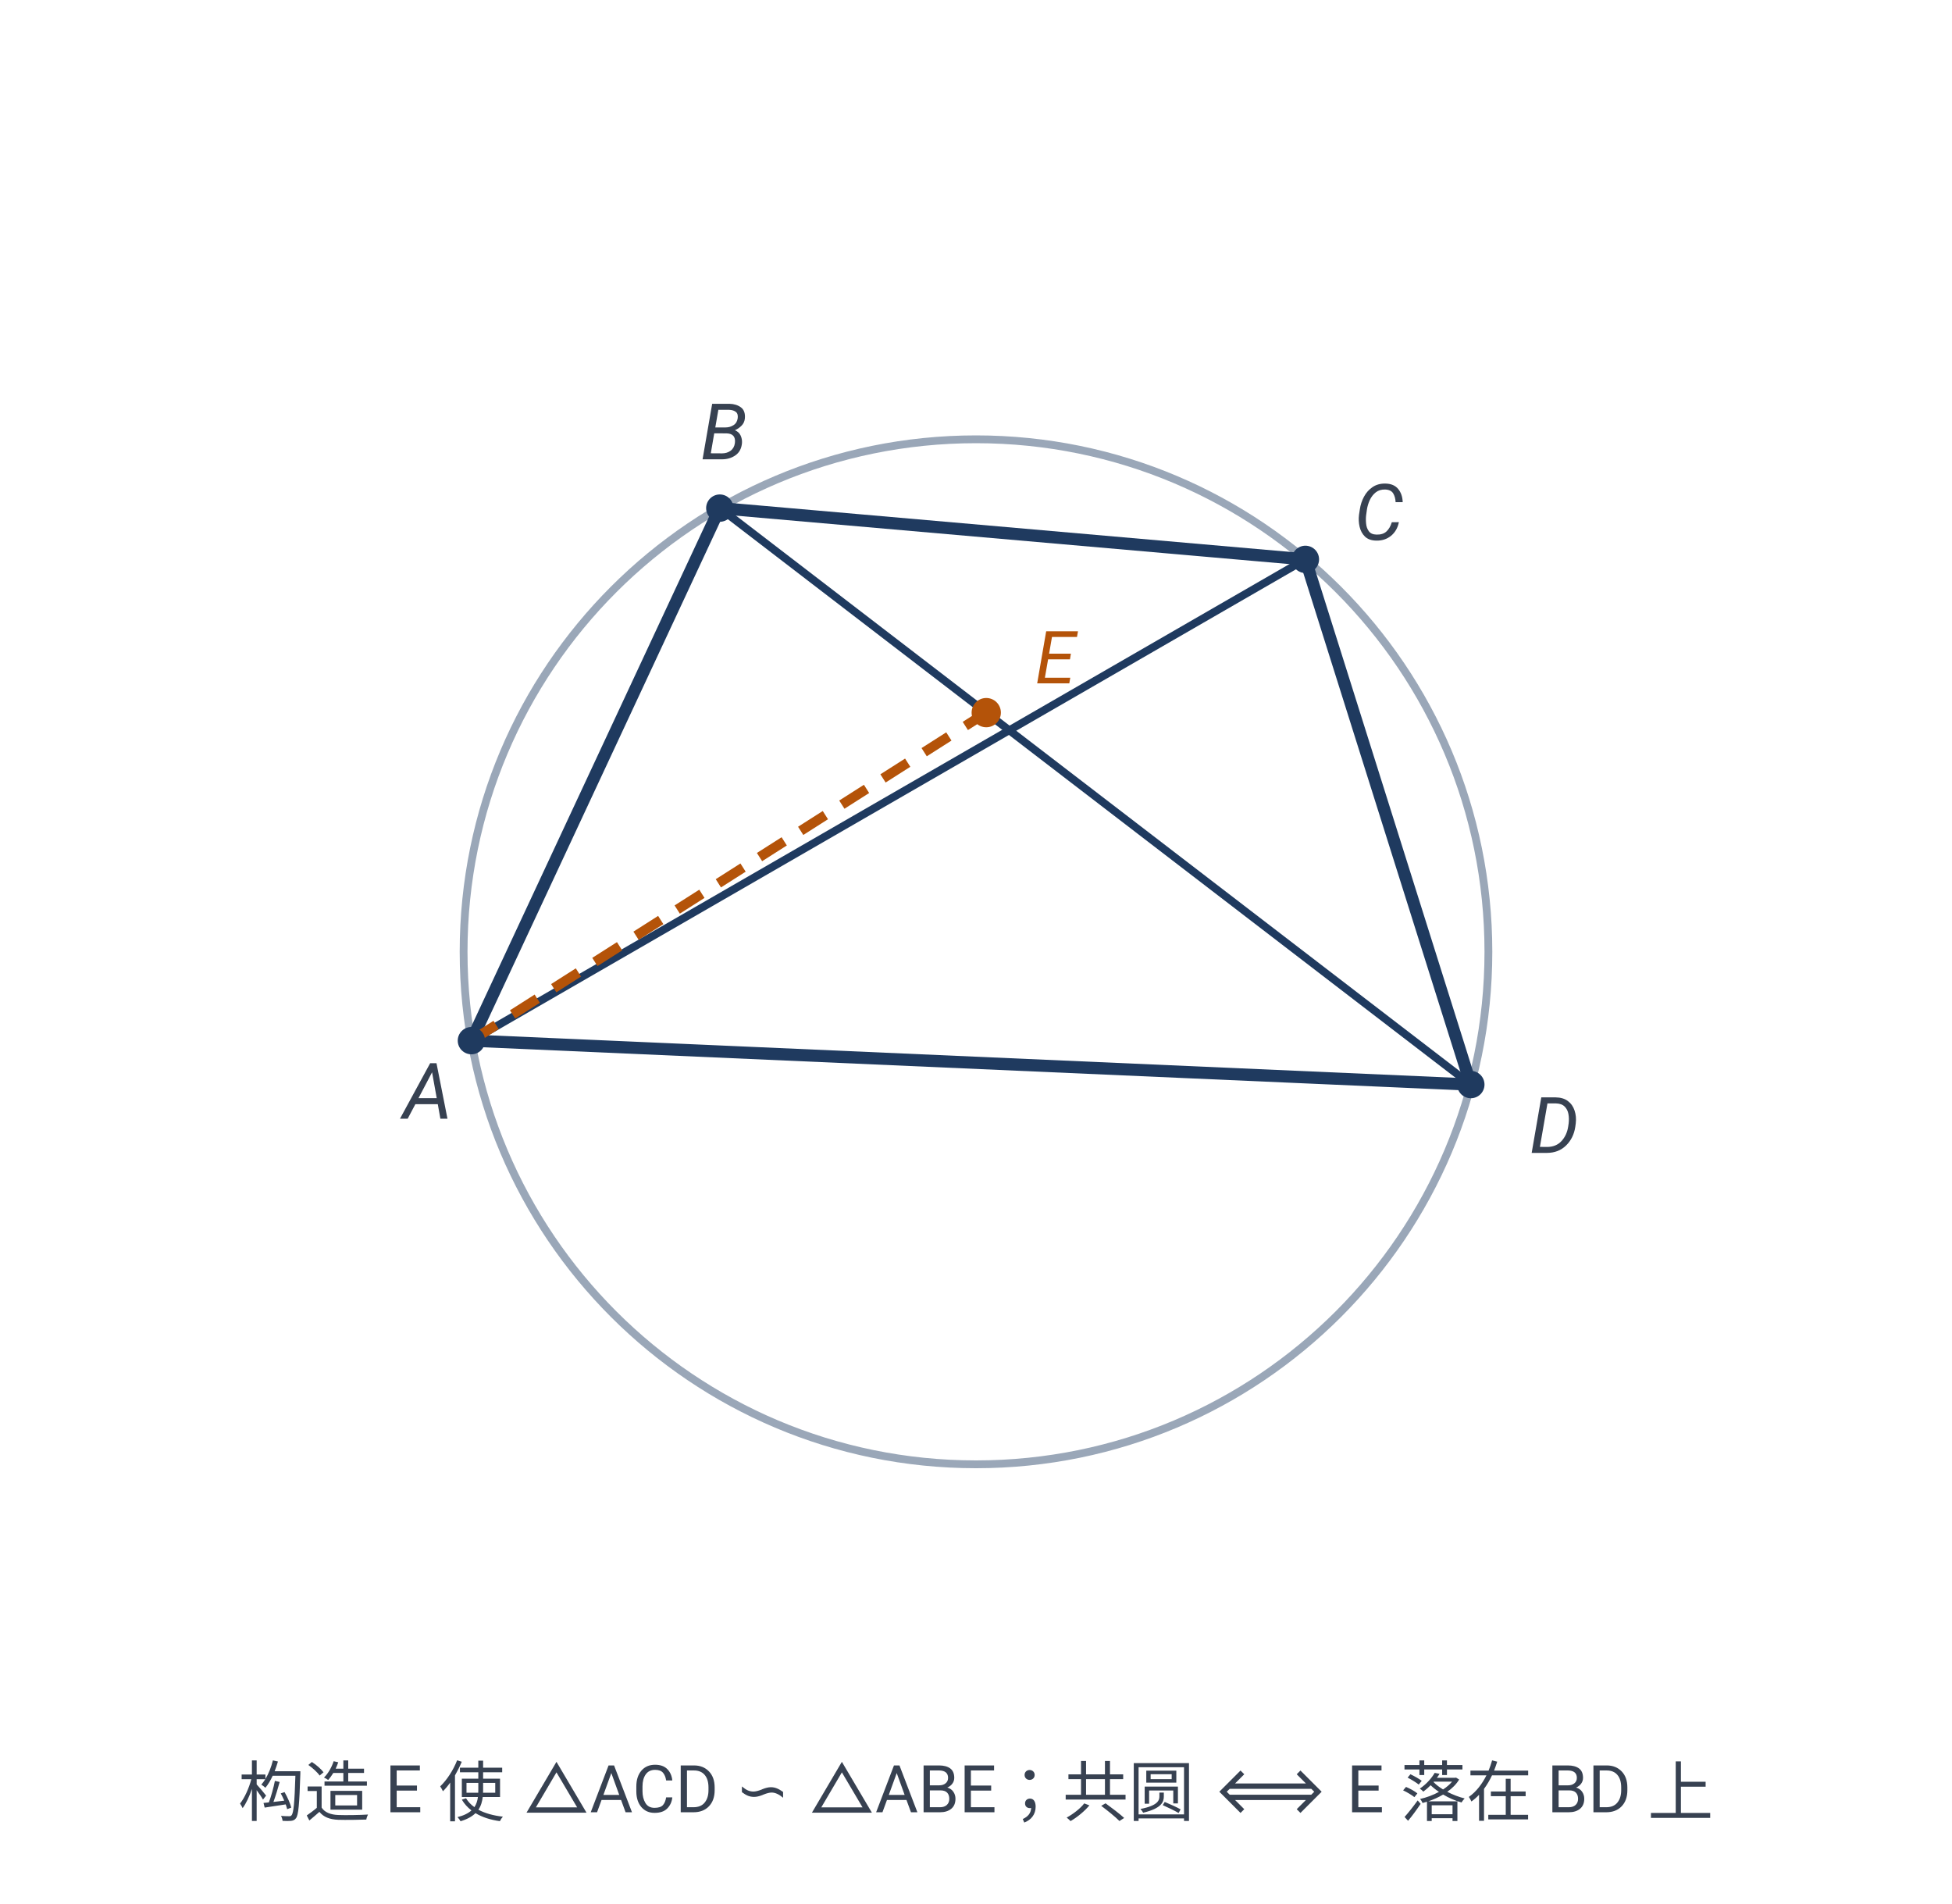
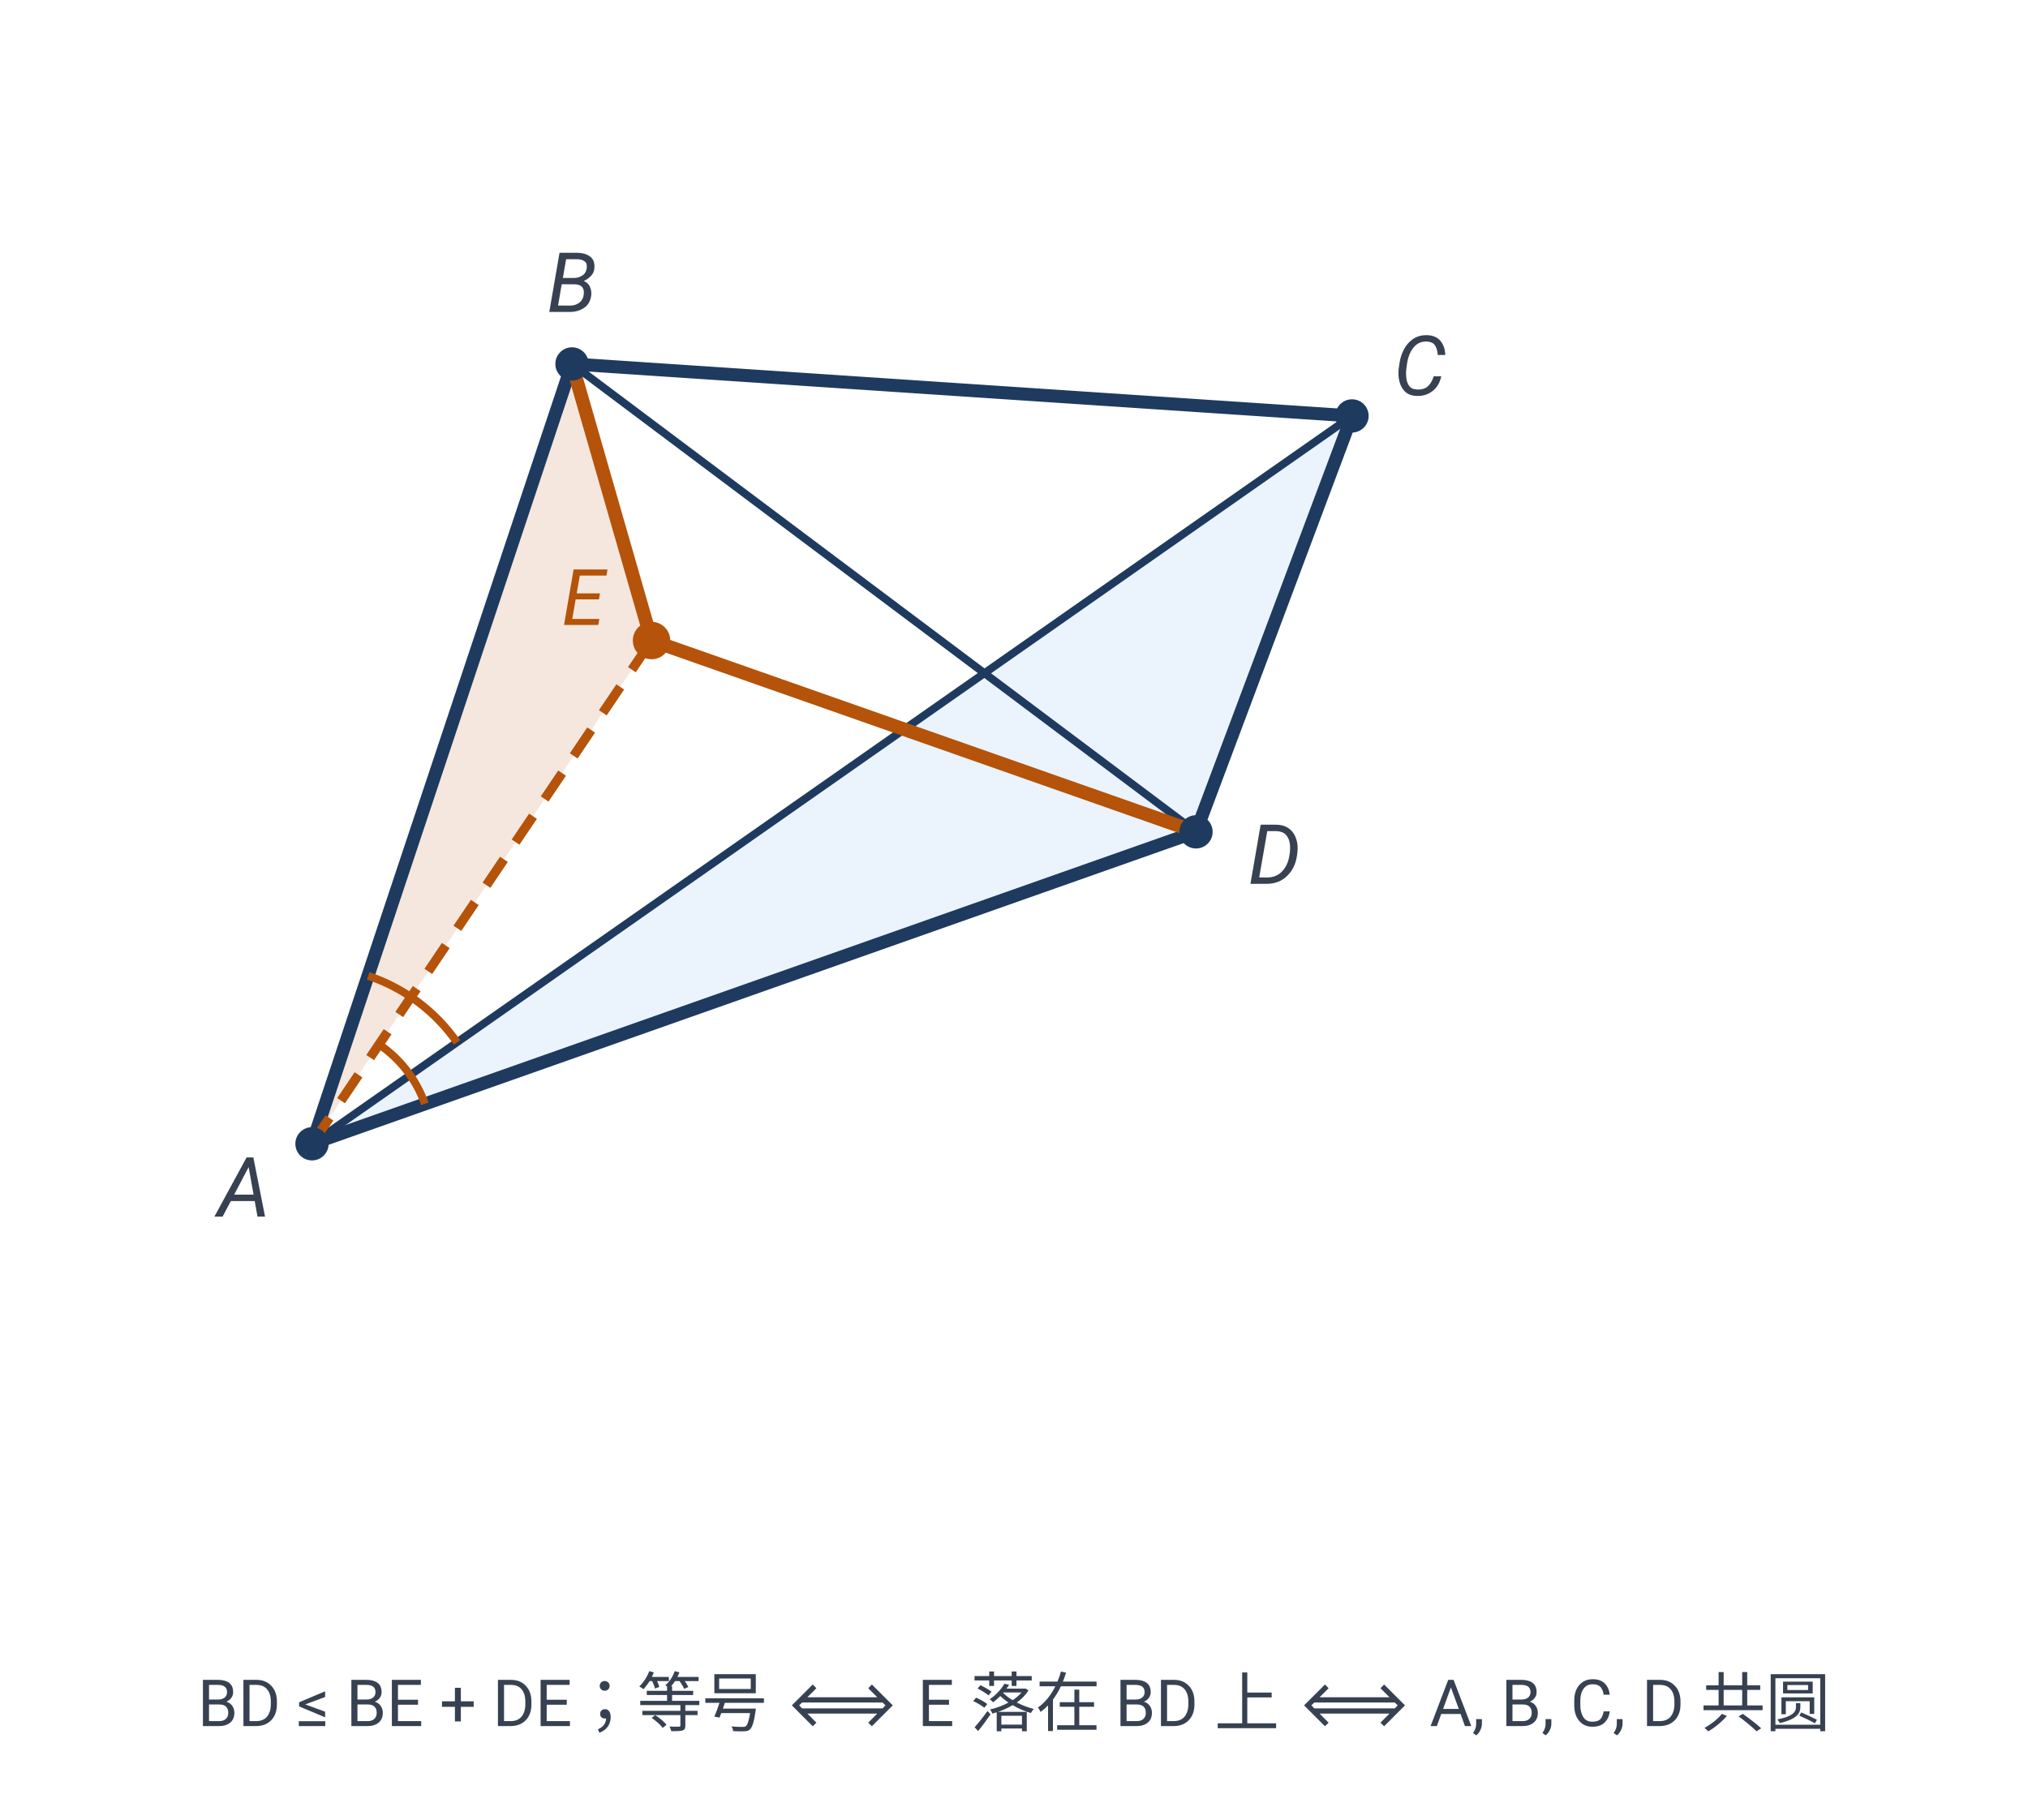
- <svg xmlns="http://www.w3.org/2000/svg" viewBox="0 0 400 390" text-rendering="geometricPrecision" font-family="ui-sans-serif, system-ui, -apple-system, 'Segoe UI', Roboto, 'PingFang SC', 'Microsoft YaHei', sans-serif">
-   <circle cx="200.0" cy="195.0" r="105.0" fill="none" stroke="#9aa7b8" stroke-width="1.6" />
-   <polygon points="96.6,213.2 147.5,104.1 267.5,114.6 301.4,222.2" fill="none" stroke="#1f3a5f" stroke-width="2.5" stroke-linejoin="round" />
-   <line x1="96.6" y1="213.2" x2="267.5" y2="114.6" stroke="#1f3a5f" stroke-width="1.6" />
-   <line x1="147.5" y1="104.1" x2="301.4" y2="222.2" stroke="#1f3a5f" stroke-width="1.6" />
-   <line x1="96.6" y1="213.2" x2="202.1" y2="146.0" stroke="#b45309" stroke-width="2" stroke-dasharray="6,4" />
-   <circle cx="202.1" cy="146.0" r="3" fill="#b45309" />
-   <circle cx="96.6" cy="213.2" r="2.8" fill="#1f3a5f" />
-   <circle cx="147.5" cy="104.1" r="2.8" fill="#1f3a5f" />
-   <circle cx="267.5" cy="114.6" r="2.8" fill="#1f3a5f" />
-   <circle cx="301.4" cy="222.2" r="2.8" fill="#1f3a5f" />
-   <text x="82.6" y="229.2" fill="#374151" font-size="16" font-style="italic">A</text>
-   <text x="143.5" y="94.1" fill="#374151" font-size="16" font-style="italic">B</text>
-   <text x="277.5" y="110.6" fill="#374151" font-size="16" font-style="italic">C</text>
-   <text x="313.4" y="236.2" fill="#374151" font-size="16" font-style="italic">D</text>
-   <text x="212.1" y="140.0" fill="#b45309" font-size="15" font-style="italic">E</text>
-   <text x="200" y="372" text-anchor="middle" fill="#374151" font-size="13.5">构造 E 使 △ACD ∽ △ABE；共圆 ⟺ E 落在 BD 上</text>
+ <svg xmlns="http://www.w3.org/2000/svg" viewBox="20 20 390 350" text-rendering="geometricPrecision" font-family="ui-sans-serif, system-ui, -apple-system, 'Segoe UI', Roboto, 'PingFang SC', 'Microsoft YaHei', sans-serif">
+   <polygon points="80.0,240.0 280.0,100.0 250.0,180.0" fill="#dbe9fb" fill-opacity="0.55" />
+   <polygon points="80.0,240.0 130.0,90.0 145.3,143.2" fill="#b45309" fill-opacity="0.14" />
+   <line x1="80" y1="240" x2="130" y2="90" stroke="#1f3a5f" stroke-width="2.5" />
+   <line x1="130" y1="90" x2="280" y2="100" stroke="#1f3a5f" stroke-width="2.5" />
+   <line x1="280" y1="100" x2="250" y2="180" stroke="#1f3a5f" stroke-width="2.5" />
+   <line x1="250" y1="180" x2="80" y2="240" stroke="#1f3a5f" stroke-width="2.5" />
+   <line x1="80" y1="240" x2="280" y2="100" stroke="#1f3a5f" stroke-width="1.5" />
+   <line x1="130" y1="90" x2="250" y2="180" stroke="#1f3a5f" stroke-width="1.5" />
+   <line x1="80" y1="240" x2="145.3" y2="143.2" stroke="#b45309" stroke-width="1.8" stroke-dasharray="6 4" />
+   <polyline points="130.0,90.0 145.3,143.2 250.0,180.0" fill="none" stroke="#b45309" stroke-width="2.6" stroke-linejoin="round" />
+   <path d="M107.9,220.5 A34,34 0 0 0 90.8,207.7" fill="none" stroke="#b45309" stroke-width="1.5" />
+   <path d="M101.7,232.3 A23,23 0 0 0 92.9,220.9" fill="none" stroke="#b45309" stroke-width="1.5" />
+   <circle cx="80" cy="240" r="3.2" fill="#1f3a5f" />
+   <text x="72" y="254" text-anchor="end" fill="#374151" font-size="16" font-style="italic">A</text>
+   <circle cx="130" cy="90" r="3.2" fill="#1f3a5f" />
+   <text x="130" y="80" text-anchor="middle" fill="#374151" font-size="16" font-style="italic">B</text>
+   <circle cx="280" cy="100" r="3.2" fill="#1f3a5f" />
+   <text x="288" y="96" text-anchor="start" fill="#374151" font-size="16" font-style="italic">C</text>
+   <circle cx="250" cy="180" r="3.2" fill="#1f3a5f" />
+   <text x="260" y="190" text-anchor="start" fill="#374151" font-size="16" font-style="italic">D</text>
+   <circle cx="145.3" cy="143.2" r="3.6" fill="#b45309" />
+   <text x="136.3" y="140.2" text-anchor="end" fill="#b45309" font-size="15" font-style="italic">E</text>
+   <text x="215" y="352" text-anchor="middle" fill="#374151" font-size="12.5">BD ≤ BE + DE；等号 ⟺ E 落在 BD 上 ⟺ A, B, C, D 共圆</text>
</svg>
